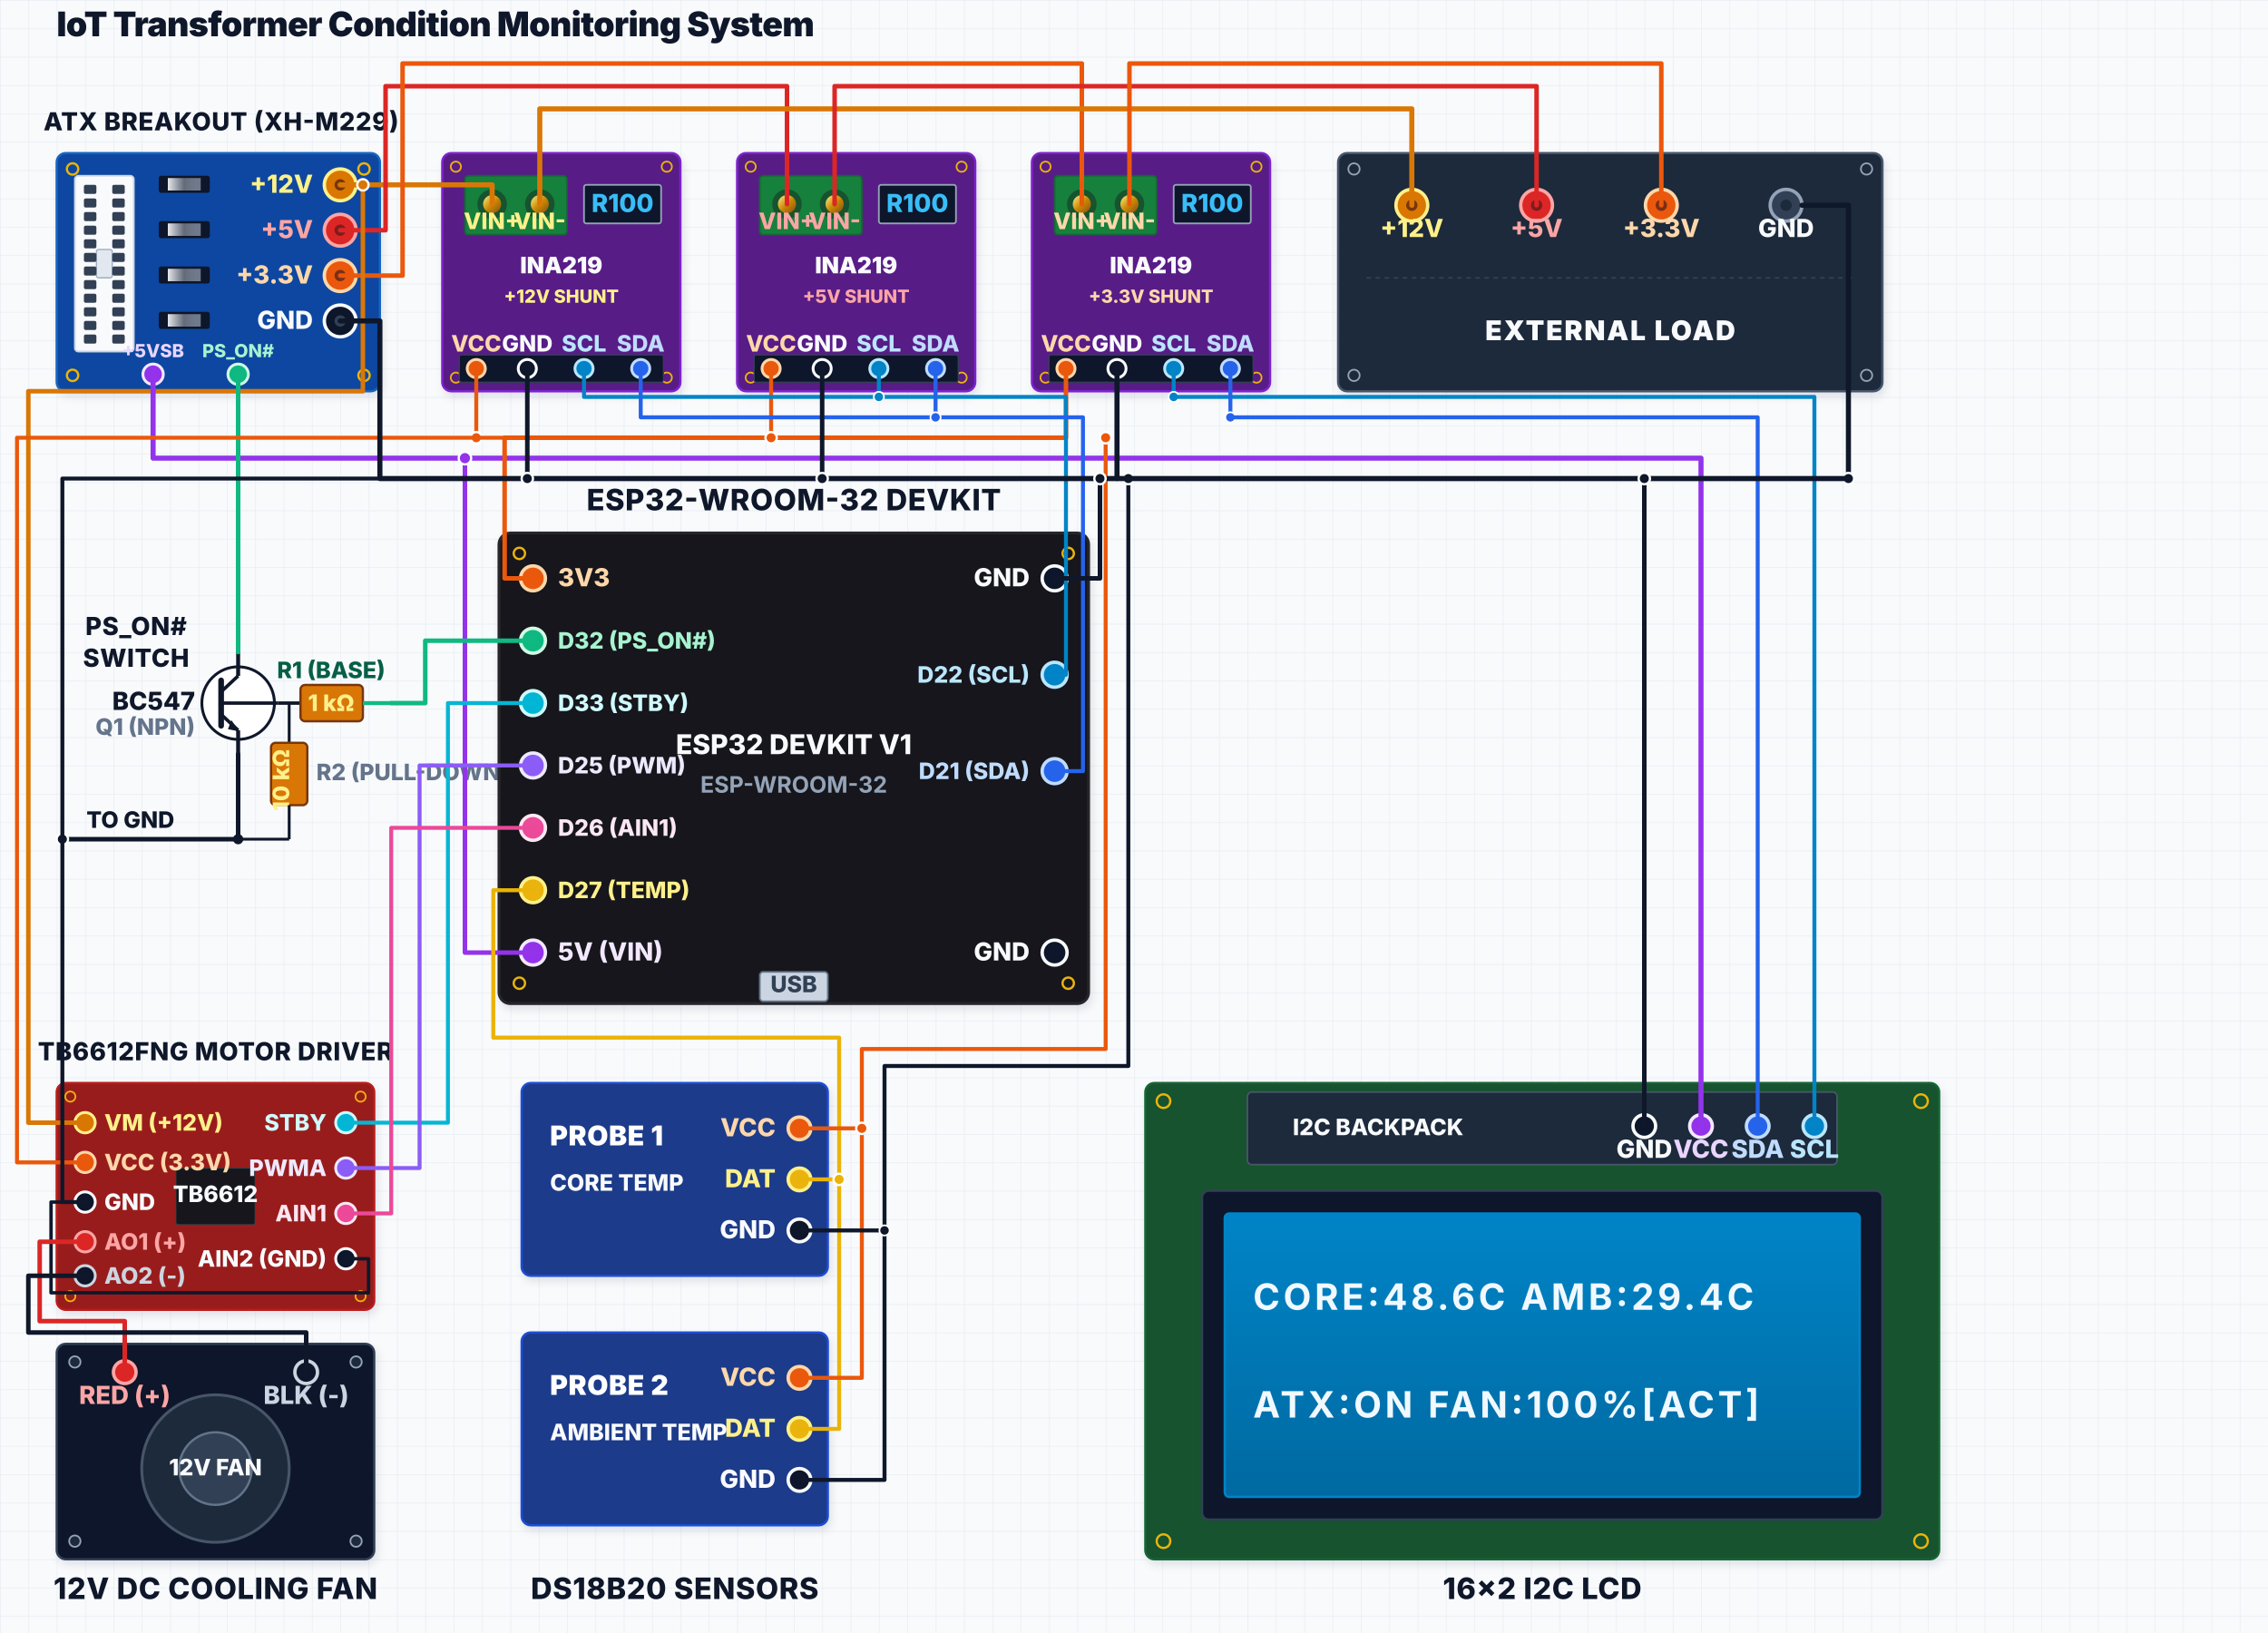
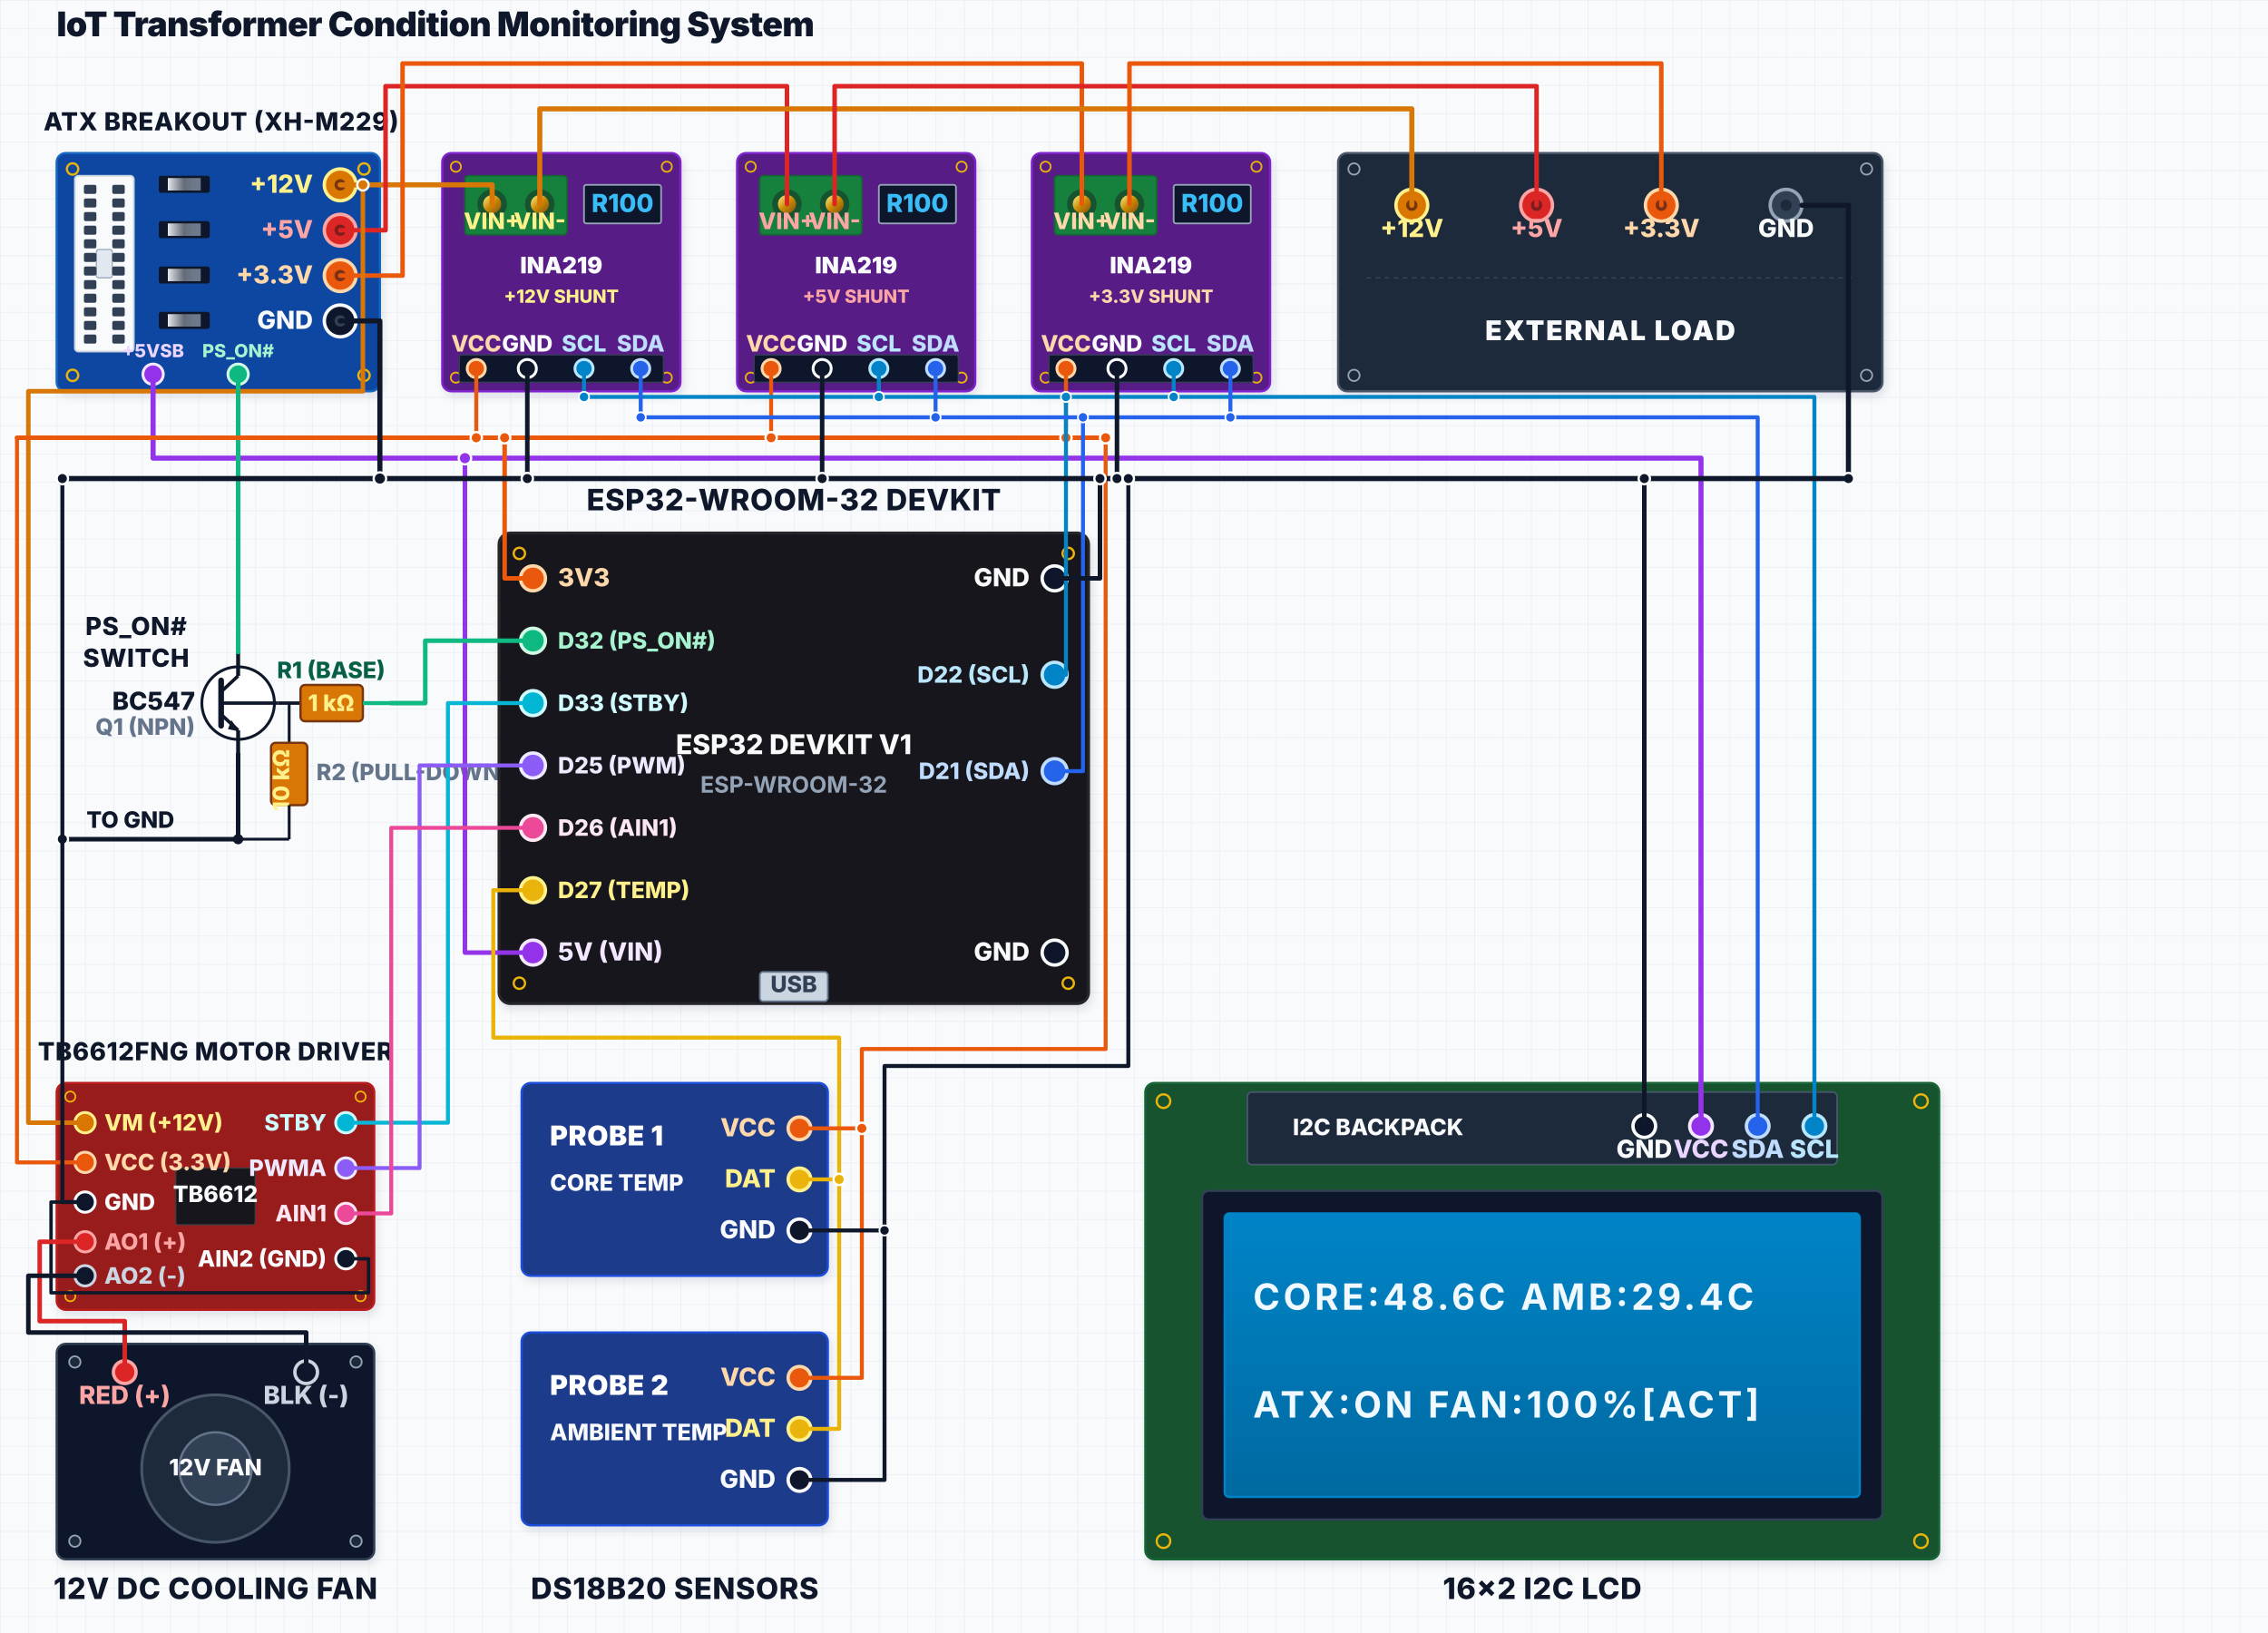
<svg xmlns="http://www.w3.org/2000/svg" viewBox="0 0 2000 1440" width="2000" height="1440">
  <defs>
    <pattern id="cirkit-grid" width="25" height="25" patternUnits="userSpaceOnUse">
      <path d="M 25 0 L 0 0 0 25" fill="none" stroke="#e2e8f0" stroke-width="0.75" />
    </pattern>
    <filter id="pcb-shadow" x="-3%" y="-3%" width="108%" height="110%" filterUnits="userSpaceOnUse">
      <feDropShadow dx="2" dy="4" stdDeviation="4" flood-color="#0f172a" flood-opacity="0.10" />
    </filter>
    <linearGradient id="lcd-blue-glass" x1="0%" y1="0%" x2="0%" y2="100%">
      <stop offset="0%" stop-color="#0284c7" />
      <stop offset="100%" stop-color="#0369a1" />
    </linearGradient>
    <linearGradient id="fuse-glass" x1="0%" y1="0%" x2="100%" y2="0%">
      <stop offset="0%" stop-color="#ffffff" stop-opacity="0.9" />
      <stop offset="50%" stop-color="#e2e8f0" stop-opacity="0.4" />
      <stop offset="100%" stop-color="#94a3b8" stop-opacity="0.7" />
    </linearGradient>
    <linearGradient id="screw-brass" x1="0%" y1="0%" x2="100%" y2="100%">
      <stop offset="0%" stop-color="#fef08a" />
      <stop offset="50%" stop-color="#ca8a04" />
      <stop offset="100%" stop-color="#854d0e" />
    </linearGradient>
  </defs>
  <style>
    text {
      font-family: 'Segoe UI', -apple-system, BlinkMacSystemFont, 'Inter', Roboto, Helvetica, Arial, sans-serif;
      user-select: none;
    }
    .sheet-title {
      font-size: 30px;
      font-weight: 900;
      fill: #0f172a;
      letter-spacing: -0.5px;
    }
    .comp-title {
      font-size: 22px;
      font-weight: 800;
      fill: #0f172a;
      letter-spacing: 0.5px;
    }
    .comp-title-lg {
      font-size: 26px;
      font-weight: 800;
      fill: #0f172a;
      letter-spacing: 0.5px;
    }
    .pin-label {
      font-size: 20px;
      font-weight: 800;
    }
    .pin-label-lg {
      font-size: 22px;
      font-weight: 800;
    }
    .wire-line {
      fill: none;
      stroke-linecap: round;
      stroke-linejoin: round;
    }
  </style>
  <rect width="2000" height="1440" fill="#f8fafc" />
  <rect width="2000" height="1440" fill="url(#cirkit-grid)" />
  <g transform="translate(50, 32)">
    <text class="sheet-title" x="0" y="0">IoT Transformer Condition Monitoring System</text>
  </g>
  <text class="comp-title" x="195" y="115" text-anchor="middle">ATX BREAKOUT (XH-M229)</text>
  <g id="atx-board" transform="translate(50, 135)" filter="url(#pcb-shadow)">
    <rect width="285" height="210" rx="8" fill="#0d47a1" stroke="#1565c0" stroke-width="2" />
    <circle cx="14" cy="14" r="5" fill="#0d47a1" stroke="#eab308" stroke-width="2" />
    <circle cx="271" cy="14" r="5" fill="#0d47a1" stroke="#eab308" stroke-width="2" />
    <circle cx="14" cy="196" r="5" fill="#0d47a1" stroke="#eab308" stroke-width="2" />
    <circle cx="271" cy="196" r="5" fill="#0d47a1" stroke="#eab308" stroke-width="2" />
    <g transform="translate(16, 20)">
      <rect width="52" height="155" rx="3" fill="#f8fafc" stroke="#cbd5e1" stroke-width="1.5" />
      <rect x="19" y="65" width="14" height="25" rx="2" fill="#e2e8f0" stroke="#94a3b8" />
      <g fill="#334155">
        <rect x="8" y="8" width="11" height="8" rx="1.5" />
        <rect x="8" y="20" width="11" height="8" rx="1.5" />
        <rect x="8" y="32" width="11" height="8" rx="1.5" />
        <rect x="8" y="44" width="11" height="8" rx="1.5" />
        <rect x="8" y="56" width="11" height="8" rx="1.5" />
        <rect x="8" y="68" width="11" height="8" rx="1.5" />
        <rect x="8" y="80" width="11" height="8" rx="1.5" />
        <rect x="8" y="92" width="11" height="8" rx="1.5" />
        <rect x="8" y="104" width="11" height="8" rx="1.5" />
        <rect x="8" y="116" width="11" height="8" rx="1.5" />
        <rect x="8" y="128" width="11" height="8" rx="1.5" />
        <rect x="8" y="140" width="11" height="8" rx="1.5" />
        <rect x="33" y="8" width="11" height="8" rx="1.5" />
        <rect x="33" y="20" width="11" height="8" rx="1.5" />
        <rect x="33" y="32" width="11" height="8" rx="1.5" />
        <rect x="33" y="44" width="11" height="8" rx="1.5" />
        <rect x="33" y="56" width="11" height="8" rx="1.5" />
        <rect x="33" y="68" width="11" height="8" rx="1.5" />
        <rect x="33" y="80" width="11" height="8" rx="1.5" />
        <rect x="33" y="92" width="11" height="8" rx="1.5" />
        <rect x="33" y="104" width="11" height="8" rx="1.5" />
        <rect x="33" y="116" width="11" height="8" rx="1.5" />
        <rect x="33" y="128" width="11" height="8" rx="1.5" />
        <rect x="33" y="140" width="11" height="8" rx="1.5" />
      </g>
    </g>
    <g transform="translate(90, 20)">
      <rect y="0" width="45" height="15" rx="2" fill="#0f172a" />
      <rect x="8" y="2" width="29" height="11" fill="url(#fuse-glass)" />
      <rect y="40" width="45" height="15" rx="2" fill="#0f172a" />
      <rect x="8" y="42" width="29" height="11" fill="url(#fuse-glass)" />
      <rect y="80" width="45" height="15" rx="2" fill="#0f172a" />
      <rect x="8" y="82" width="29" height="11" fill="url(#fuse-glass)" />
      <rect y="120" width="45" height="15" rx="2" fill="#0f172a" />
      <rect x="8" y="122" width="29" height="11" fill="url(#fuse-glass)" />
    </g>
    <circle cx="250" cy="28" r="14" fill="#d97706" stroke="#fef08a" stroke-width="3" />
    <circle cx="250" cy="28" r="5" fill="#78350f" />
    <text class="pin-label-lg" x="226" y="35" fill="#fef08a" text-anchor="end">+12V</text>
    <circle cx="250" cy="68" r="14" fill="#dc2626" stroke="#fca5a5" stroke-width="3" />
    <circle cx="250" cy="68" r="5" fill="#7f1d1d" />
    <text class="pin-label-lg" x="226" y="75" fill="#fca5a5" text-anchor="end">+5V</text>
    <circle cx="250" cy="108" r="14" fill="#ea580c" stroke="#fed7aa" stroke-width="3" />
    <circle cx="250" cy="108" r="5" fill="#7c2d12" />
    <text class="pin-label-lg" x="226" y="115" fill="#fed7aa" text-anchor="end">+3.3V</text>
    <circle cx="250" cy="148" r="14" fill="#0f172a" stroke="#f8fafc" stroke-width="3" />
    <circle cx="250" cy="148" r="5" fill="#334155" />
    <text class="pin-label-lg" x="226" y="155" fill="#f8fafc" text-anchor="end">GND</text>
    <text x="85" y="180" fill="#e9d5ff" font-size="16" font-weight="800" text-anchor="middle">+5VSB</text>
    <circle cx="85" cy="195" r="9" fill="#9333ea" stroke="#f3e8ff" stroke-width="2.5" />
    <text x="160" y="180" fill="#a7f3d0" font-size="16" font-weight="800" text-anchor="middle">PS_ON#</text>
    <circle cx="160" cy="195" r="9" fill="#10b981" stroke="#d1fae5" stroke-width="2.5" />
  </g>
  <g id="ina219-12v" transform="translate(390, 135)" filter="url(#pcb-shadow)">
    <rect width="210" height="210" rx="8" fill="#581c87" stroke="#7e22ce" stroke-width="2" />
    <circle cx="12" cy="12" r="4.5" fill="#581c87" stroke="#eab308" stroke-width="1.5" />
    <circle cx="198" cy="12" r="4.5" fill="#581c87" stroke="#eab308" stroke-width="1.5" />
    <circle cx="12" cy="198" r="4.5" fill="#581c87" stroke="#eab308" stroke-width="1.5" />
    <circle cx="198" cy="198" r="4.5" fill="#581c87" stroke="#eab308" stroke-width="1.5" />
    <g transform="translate(20, 20)">
      <rect width="90" height="52" rx="3" fill="#15803d" stroke="#166534" stroke-width="1.5" />
      <circle cx="24" cy="25" r="13" fill="#14532d" />
      <circle cx="24" cy="25" r="8" fill="url(#screw-brass)" />
      <text class="pin-label" x="24" y="47" fill="#fef08a" text-anchor="middle">VIN+</text>
      <circle cx="66" cy="25" r="13" fill="#14532d" />
      <circle cx="66" cy="25" r="8" fill="url(#screw-brass)" />
      <text class="pin-label" x="66" y="47" fill="#fef08a" text-anchor="middle">VIN-</text>
    </g>
    <g transform="translate(125, 28)">
      <rect width="68" height="34" rx="2" fill="#0f172a" stroke="#94a3b8" stroke-width="1.5" />
      <text class="pin-label-lg" x="34" y="24" fill="#38bdf8" text-anchor="middle">R100</text>
    </g>
    <text x="105" y="106" fill="#f8fafc" font-size="20" font-weight="900" text-anchor="middle">INA219</text>
    <text x="105" y="132" fill="#fef08a" font-size="16" font-weight="800" text-anchor="middle">+12V SHUNT</text>
    <g transform="translate(0, 190)">
      <rect x="15" y="-12" width="180" height="24" rx="2" fill="#0f172a" stroke="#334155" />
      <circle cx="30" cy="0" r="8" fill="#ea580c" stroke="#fed7aa" stroke-width="2.5" />
      <text class="pin-label" x="30" y="-15" fill="#fed7aa" text-anchor="middle">VCC</text>
      <circle cx="75" cy="0" r="8" fill="#0f172a" stroke="#f8fafc" stroke-width="2.5" />
      <text class="pin-label" x="75" y="-15" fill="#f8fafc" text-anchor="middle">GND</text>
      <circle cx="125" cy="0" r="8" fill="#0284c7" stroke="#bae6fd" stroke-width="2.5" />
      <text class="pin-label" x="125" y="-15" fill="#bae6fd" text-anchor="middle">SCL</text>
      <circle cx="175" cy="0" r="8" fill="#2563eb" stroke="#bfdbfe" stroke-width="2.5" />
      <text class="pin-label" x="175" y="-15" fill="#bfdbfe" text-anchor="middle">SDA</text>
    </g>
  </g>
  <g id="ina219-5v" transform="translate(650, 135)" filter="url(#pcb-shadow)">
    <rect width="210" height="210" rx="8" fill="#581c87" stroke="#7e22ce" stroke-width="2" />
    <circle cx="12" cy="12" r="4.5" fill="#581c87" stroke="#eab308" stroke-width="1.5" />
    <circle cx="198" cy="12" r="4.5" fill="#581c87" stroke="#eab308" stroke-width="1.5" />
    <circle cx="12" cy="198" r="4.5" fill="#581c87" stroke="#eab308" stroke-width="1.5" />
    <circle cx="198" cy="198" r="4.5" fill="#581c87" stroke="#eab308" stroke-width="1.5" />
    <g transform="translate(20, 20)">
      <rect width="90" height="52" rx="3" fill="#15803d" stroke="#166534" stroke-width="1.5" />
      <circle cx="24" cy="25" r="13" fill="#14532d" />
      <circle cx="24" cy="25" r="8" fill="url(#screw-brass)" />
      <text class="pin-label" x="24" y="47" fill="#fca5a5" text-anchor="middle">VIN+</text>
      <circle cx="66" cy="25" r="13" fill="#14532d" />
      <circle cx="66" cy="25" r="8" fill="url(#screw-brass)" />
      <text class="pin-label" x="66" y="47" fill="#fca5a5" text-anchor="middle">VIN-</text>
    </g>
    <g transform="translate(125, 28)">
      <rect width="68" height="34" rx="2" fill="#0f172a" stroke="#94a3b8" stroke-width="1.5" />
      <text class="pin-label-lg" x="34" y="24" fill="#38bdf8" text-anchor="middle">R100</text>
    </g>
    <text x="105" y="106" fill="#f8fafc" font-size="20" font-weight="900" text-anchor="middle">INA219</text>
    <text x="105" y="132" fill="#fca5a5" font-size="16" font-weight="800" text-anchor="middle">+5V SHUNT</text>
    <g transform="translate(0, 190)">
      <rect x="15" y="-12" width="180" height="24" rx="2" fill="#0f172a" stroke="#334155" />
      <circle cx="30" cy="0" r="8" fill="#ea580c" stroke="#fed7aa" stroke-width="2.5" />
      <text class="pin-label" x="30" y="-15" fill="#fed7aa" text-anchor="middle">VCC</text>
      <circle cx="75" cy="0" r="8" fill="#0f172a" stroke="#f8fafc" stroke-width="2.5" />
      <text class="pin-label" x="75" y="-15" fill="#f8fafc" text-anchor="middle">GND</text>
      <circle cx="125" cy="0" r="8" fill="#0284c7" stroke="#bae6fd" stroke-width="2.5" />
      <text class="pin-label" x="125" y="-15" fill="#bae6fd" text-anchor="middle">SCL</text>
      <circle cx="175" cy="0" r="8" fill="#2563eb" stroke="#bfdbfe" stroke-width="2.5" />
      <text class="pin-label" x="175" y="-15" fill="#bfdbfe" text-anchor="middle">SDA</text>
    </g>
  </g>
  <g id="ina219-3v3" transform="translate(910, 135)" filter="url(#pcb-shadow)">
    <rect width="210" height="210" rx="8" fill="#581c87" stroke="#7e22ce" stroke-width="2" />
    <circle cx="12" cy="12" r="4.5" fill="#581c87" stroke="#eab308" stroke-width="1.5" />
    <circle cx="198" cy="12" r="4.5" fill="#581c87" stroke="#eab308" stroke-width="1.5" />
    <circle cx="12" cy="198" r="4.5" fill="#581c87" stroke="#eab308" stroke-width="1.5" />
    <circle cx="198" cy="198" r="4.5" fill="#581c87" stroke="#eab308" stroke-width="1.5" />
    <g transform="translate(20, 20)">
      <rect width="90" height="52" rx="3" fill="#15803d" stroke="#166534" stroke-width="1.5" />
      <circle cx="24" cy="25" r="13" fill="#14532d" />
      <circle cx="24" cy="25" r="8" fill="url(#screw-brass)" />
      <text class="pin-label" x="24" y="47" fill="#fed7aa" text-anchor="middle">VIN+</text>
      <circle cx="66" cy="25" r="13" fill="#14532d" />
      <circle cx="66" cy="25" r="8" fill="url(#screw-brass)" />
      <text class="pin-label" x="66" y="47" fill="#fed7aa" text-anchor="middle">VIN-</text>
    </g>
    <g transform="translate(125, 28)">
      <rect width="68" height="34" rx="2" fill="#0f172a" stroke="#94a3b8" stroke-width="1.5" />
      <text class="pin-label-lg" x="34" y="24" fill="#38bdf8" text-anchor="middle">R100</text>
    </g>
    <text x="105" y="106" fill="#f8fafc" font-size="20" font-weight="900" text-anchor="middle">INA219</text>
    <text x="105" y="132" fill="#fed7aa" font-size="16" font-weight="800" text-anchor="middle">+3.3V SHUNT</text>
    <g transform="translate(0, 190)">
      <rect x="15" y="-12" width="180" height="24" rx="2" fill="#0f172a" stroke="#334155" />
      <circle cx="30" cy="0" r="8" fill="#ea580c" stroke="#fed7aa" stroke-width="2.5" />
      <text class="pin-label" x="30" y="-15" fill="#fed7aa" text-anchor="middle">VCC</text>
      <circle cx="75" cy="0" r="8" fill="#0f172a" stroke="#f8fafc" stroke-width="2.5" />
      <text class="pin-label" x="75" y="-15" fill="#f8fafc" text-anchor="middle">GND</text>
      <circle cx="125" cy="0" r="8" fill="#0284c7" stroke="#bae6fd" stroke-width="2.5" />
      <text class="pin-label" x="125" y="-15" fill="#bae6fd" text-anchor="middle">SCL</text>
      <circle cx="175" cy="0" r="8" fill="#2563eb" stroke="#bfdbfe" stroke-width="2.5" />
      <text class="pin-label" x="175" y="-15" fill="#bfdbfe" text-anchor="middle">SDA</text>
    </g>
  </g>
  <g id="external-loads" transform="translate(1180, 135)" filter="url(#pcb-shadow)">
    <rect width="480" height="210" rx="8" fill="#1e293b" stroke="#475569" stroke-width="2" />
    <circle cx="14" cy="14" r="5" fill="#1e293b" stroke="#94a3b8" stroke-width="1.5" />
    <circle cx="466" cy="14" r="5" fill="#1e293b" stroke="#94a3b8" stroke-width="1.5" />
    <circle cx="14" cy="196" r="5" fill="#1e293b" stroke="#94a3b8" stroke-width="1.5" />
    <circle cx="466" cy="196" r="5" fill="#1e293b" stroke="#94a3b8" stroke-width="1.5" />
    <g transform="translate(65, 46)">
      <circle cx="0" cy="0" r="14" fill="#d97706" stroke="#fef08a" stroke-width="3" />
      <circle cx="0" cy="0" r="5" fill="#78350f" />
      <text class="pin-label-lg" x="0" y="28" fill="#fef08a" text-anchor="middle">+12V</text>
    </g>
    <g transform="translate(175, 46)">
      <circle cx="0" cy="0" r="14" fill="#dc2626" stroke="#fca5a5" stroke-width="3" />
      <circle cx="0" cy="0" r="5" fill="#7f1d1d" />
      <text class="pin-label-lg" x="0" y="28" fill="#fca5a5" text-anchor="middle">+5V</text>
    </g>
    <g transform="translate(285, 46)">
      <circle cx="0" cy="0" r="14" fill="#ea580c" stroke="#fed7aa" stroke-width="3" />
      <circle cx="0" cy="0" r="5" fill="#7c2d12" />
      <text class="pin-label-lg" x="0" y="28" fill="#fed7aa" text-anchor="middle">+3.3V</text>
    </g>
    <g transform="translate(395, 46)">
      <circle cx="0" cy="0" r="14" fill="#334155" stroke="#94a3b8" stroke-width="3" />
      <circle cx="0" cy="0" r="5" fill="#1e293b" />
      <text class="pin-label-lg" x="0" y="28" fill="#f8fafc" text-anchor="middle">GND</text>
    </g>
    <line x1="25" y1="110" x2="455" y2="110" stroke="#334155" stroke-width="1.5" stroke-dasharray="4,4" />
    <text x="240" y="165" fill="#f8fafc" font-size="24" font-weight="900" letter-spacing="1.5" text-anchor="middle">EXTERNAL LOAD</text>
  </g>
  <g transform="translate(120, 560)">
    <text class="comp-title" x="0" y="0" text-anchor="middle">PS_ON#</text>
    <text class="comp-title" x="0" y="28" text-anchor="middle">SWITCH</text>
  </g>
  <g id="bc547-schematic" transform="translate(50, 470)">
    <g transform="translate(160, 150)">
      <circle cx="0" cy="0" r="32" fill="#ffffff" stroke="#0f172a" stroke-width="2.5" />
      <line x1="-15" y1="-20" x2="-15" y2="20" stroke="#0f172a" stroke-width="5" stroke-linecap="round" />
      <line x1="-15" y1="0" x2="35" y2="0" stroke="#0f172a" stroke-width="3" />
      <line x1="-15" y1="-10" x2="0" y2="-24" stroke="#0f172a" stroke-width="3" />
      <line x1="0" y1="-24" x2="0" y2="-45" stroke="#0f172a" stroke-width="3.5" />
      <line x1="-15" y1="10" x2="0" y2="24" stroke="#0f172a" stroke-width="3" />
      <line x1="0" y1="24" x2="0" y2="45" stroke="#0f172a" stroke-width="3.5" />
      <polygon points="-6,15 1,25 -9,23" fill="#0f172a" />
      <text class="pin-label-lg" x="-38" y="6" fill="#0f172a" text-anchor="end">BC547</text>
      <text class="pin-label" x="-38" y="28" fill="#64748b" font-size="16" text-anchor="end">Q1 (NPN)</text>
    </g>
    <g transform="translate(195, 150)">
      <line x1="0" y1="0" x2="20" y2="0" stroke="#0f172a" stroke-width="3" />
      <rect x="20" y="-16" width="55" height="32" rx="4" fill="#d97706" stroke="#78350f" stroke-width="2" />
      <text class="pin-label" x="47" y="7" fill="#fef08a" text-anchor="middle">1 kΩ</text>
      <text class="pin-label" x="47" y="-22" fill="#065f46" font-size="16" text-anchor="middle">R1 (BASE)</text>
      <line x1="75" y1="0" x2="100" y2="0" stroke="#10b981" stroke-width="3.5" />
    </g>
    <g transform="translate(205, 150)">
      <line x1="0" y1="0" x2="0" y2="35" stroke="#0f172a" stroke-width="2.5" />
      <rect x="-16" y="35" width="32" height="55" rx="4" fill="#d97706" stroke="#78350f" stroke-width="2" />
      <text class="pin-label" x="0" y="68" fill="#fef08a" text-anchor="middle" transform="rotate(-90 0 68)">10 kΩ</text>
      <text class="pin-label" x="24" y="68" fill="#64748b" font-size="15">R2 (PULL-DOWN)</text>
      <line x1="0" y1="90" x2="0" y2="120" stroke="#0f172a" stroke-width="2.5" />
      <line x1="0" y1="120" x2="-45" y2="120" stroke="#0f172a" stroke-width="2.5" />
      <circle cx="-45" cy="120" r="4.5" fill="#0f172a" />
    </g>
    <line x1="160" y1="195" x2="160" y2="270" stroke="#0f172a" stroke-width="4" />
    <text class="pin-label" x="65" y="260" fill="#0f172a" text-anchor="middle">TO GND</text>
  </g>
  <text class="comp-title-lg" x="700" y="450" text-anchor="middle">ESP32-WROOM-32 DEVKIT</text>
  <g id="esp32-devkit" transform="translate(440, 470)" filter="url(#pcb-shadow)">
    <rect width="520" height="415" rx="10" fill="#18181b" stroke="#27272a" stroke-width="2.5" />
    <circle cx="18" cy="18" r="5" fill="#18181b" stroke="#eab308" stroke-width="2" />
    <circle cx="502" cy="18" r="5" fill="#18181b" stroke="#eab308" stroke-width="2" />
    <circle cx="18" cy="397" r="5" fill="#18181b" stroke="#eab308" stroke-width="2" />
    <circle cx="502" cy="397" r="5" fill="#18181b" stroke="#eab308" stroke-width="2" />
    <g transform="translate(260, 205)">
      <text x="0" y="-10" fill="#f8fafc" font-size="24" font-weight="800" text-anchor="middle">ESP32 DEVKIT V1</text>
      <text x="0" y="24" fill="#94a3b8" font-size="20" font-weight="700" text-anchor="middle">ESP-WROOM-32</text>
    </g>
    <g transform="translate(230, 387)">
      <rect width="60" height="26" rx="3" fill="#cbd5e1" stroke="#64748b" stroke-width="1.5" />
      <text class="pin-label" x="30" y="18" fill="#334155" text-anchor="middle">USB</text>
    </g>
    <g id="esp32-left-pins">
      <circle cx="30" cy="40" r="11" fill="#ea580c" stroke="#fed7aa" stroke-width="3" />
      <text class="pin-label-lg" x="52" y="47" fill="#fed7aa">3V3</text>
      <circle cx="30" cy="95" r="11" fill="#10b981" stroke="#d1fae5" stroke-width="3" />
      <text class="pin-label" x="52" y="102" fill="#a7f3d0">D32 (PS_ON#)</text>
      <circle cx="30" cy="150" r="11" fill="#06b6d4" stroke="#cffafe" stroke-width="3" />
      <text class="pin-label" x="52" y="157" fill="#cffafe">D33 (STBY)</text>
      <circle cx="30" cy="205" r="11" fill="#8b5cf6" stroke="#ede9fe" stroke-width="3" />
      <text class="pin-label" x="52" y="212" fill="#ede9fe">D25 (PWM)</text>
      <circle cx="30" cy="260" r="11" fill="#ec4899" stroke="#fce7f3" stroke-width="3" />
      <text class="pin-label" x="52" y="267" fill="#fce7f3">D26 (AIN1)</text>
      <circle cx="30" cy="315" r="11" fill="#eab308" stroke="#fef08a" stroke-width="3" />
      <text class="pin-label" x="52" y="322" fill="#fef08a">D27 (TEMP)</text>
      <circle cx="30" cy="370" r="11" fill="#9333ea" stroke="#f3e8ff" stroke-width="3" />
      <text class="pin-label-lg" x="52" y="377" fill="#f3e8ff">5V (VIN)</text>
    </g>
    <g id="esp32-right-pins">
      <circle cx="490" cy="40" r="11" fill="#0f172a" stroke="#f8fafc" stroke-width="3" />
      <text class="pin-label-lg" x="468" y="47" fill="#f8fafc" text-anchor="end">GND</text>
      <circle cx="490" cy="125" r="11" fill="#0284c7" stroke="#bae6fd" stroke-width="3" />
      <text class="pin-label" x="468" y="132" fill="#bae6fd" text-anchor="end">D22 (SCL)</text>
      <circle cx="490" cy="210" r="11" fill="#2563eb" stroke="#bfdbfe" stroke-width="3" />
      <text class="pin-label" x="468" y="217" fill="#bfdbfe" text-anchor="end">D21 (SDA)</text>
      <circle cx="490" cy="370" r="11" fill="#0f172a" stroke="#f8fafc" stroke-width="3" />
      <text class="pin-label-lg" x="468" y="377" fill="#f8fafc" text-anchor="end">GND</text>
    </g>
  </g>
  <text class="comp-title" x="190" y="935" text-anchor="middle">TB6612FNG MOTOR DRIVER</text>
  <g id="tb6612-module" transform="translate(50, 955)" filter="url(#pcb-shadow)">
    <rect width="280" height="200" rx="8" fill="#991b1b" stroke="#b91c1c" stroke-width="2" />
    <circle cx="12" cy="12" r="4.5" fill="#991b1b" stroke="#eab308" stroke-width="1.5" />
    <circle cx="268" cy="12" r="4.5" fill="#991b1b" stroke="#eab308" stroke-width="1.5" />
    <circle cx="12" cy="188" r="4.5" fill="#991b1b" stroke="#eab308" stroke-width="1.5" />
    <circle cx="268" cy="188" r="4.5" fill="#991b1b" stroke="#eab308" stroke-width="1.5" />
    <rect x="105" y="75" width="70" height="50" rx="2" fill="#18181b" stroke="#3f3f46" />
    <text class="pin-label" x="140" y="105" fill="#f8fafc" text-anchor="middle">TB6612</text>
    <circle cx="25" cy="35" r="9" fill="#d97706" stroke="#fef08a" stroke-width="2.5" />
    <text class="pin-label" x="42" y="42" fill="#fef08a">VM (+12V)</text>
    <circle cx="25" cy="70" r="9" fill="#ea580c" stroke="#fed7aa" stroke-width="2.5" />
    <text class="pin-label" x="42" y="77" fill="#fed7aa">VCC (3.3V)</text>
    <circle cx="25" cy="105" r="9" fill="#0f172a" stroke="#f8fafc" stroke-width="2.5" />
    <text class="pin-label" x="42" y="112" fill="#f8fafc">GND</text>
    <circle cx="25" cy="140" r="9" fill="#dc2626" stroke="#fca5a5" stroke-width="2.5" />
    <text class="pin-label" x="42" y="147" fill="#fca5a5">AO1 (+)</text>
    <circle cx="25" cy="170" r="9" fill="#0f172a" stroke="#cbd5e1" stroke-width="2.5" />
    <text class="pin-label" x="42" y="177" fill="#cbd5e1">AO2 (-)</text>
    <circle cx="255" cy="35" r="9" fill="#06b6d4" stroke="#cffafe" stroke-width="2.5" />
    <text class="pin-label" x="238" y="42" fill="#cffafe" text-anchor="end">STBY</text>
    <circle cx="255" cy="75" r="9" fill="#8b5cf6" stroke="#ede9fe" stroke-width="2.5" />
    <text class="pin-label" x="238" y="82" fill="#ede9fe" text-anchor="end">PWMA</text>
    <circle cx="255" cy="115" r="9" fill="#ec4899" stroke="#fce7f3" stroke-width="2.5" />
    <text class="pin-label" x="238" y="122" fill="#fce7f3" text-anchor="end">AIN1</text>
    <circle cx="255" cy="155" r="9" fill="#0f172a" stroke="#f8fafc" stroke-width="2.5" />
    <text class="pin-label" x="238" y="162" fill="#f8fafc" text-anchor="end">AIN2 (GND)</text>
  </g>
  <g id="cooling-fan" transform="translate(50, 1185)" filter="url(#pcb-shadow)">
    <rect width="280" height="190" rx="8" fill="#0f172a" stroke="#334155" stroke-width="2" />
    <circle cx="16" cy="16" r="5" fill="#1e293b" stroke="#94a3b8" stroke-width="1.5" />
    <circle cx="264" cy="16" r="5" fill="#1e293b" stroke="#94a3b8" stroke-width="1.5" />
    <circle cx="16" cy="174" r="5" fill="#1e293b" stroke="#94a3b8" stroke-width="1.5" />
    <circle cx="264" cy="174" r="5" fill="#1e293b" stroke="#94a3b8" stroke-width="1.5" />
    <circle cx="140" cy="110" r="65" fill="#1e293b" stroke="#475569" stroke-width="2.5" />
    <circle cx="140" cy="110" r="32" fill="#334155" stroke="#64748b" stroke-width="2" />
    <text class="pin-label" x="140" y="116" fill="#f8fafc" text-anchor="middle">12V FAN</text>
    <g transform="translate(60, 25)">
      <circle cx="0" cy="0" r="10" fill="#dc2626" stroke="#fca5a5" stroke-width="3" />
      <text class="pin-label-lg" x="0" y="28" fill="#fca5a5" text-anchor="middle">RED (+)</text>
    </g>
    <g transform="translate(220, 25)">
      <circle cx="0" cy="0" r="10" fill="#0f172a" stroke="#cbd5e1" stroke-width="3" />
      <text class="pin-label-lg" x="0" y="28" fill="#cbd5e1" text-anchor="middle">BLK (-)</text>
    </g>
  </g>
  <text class="comp-title-lg" x="190" y="1410" text-anchor="middle">12V DC COOLING FAN</text>
  <g id="temp-core-mod" transform="translate(460, 955)" filter="url(#pcb-shadow)">
    <rect width="270" height="170" rx="8" fill="#1e3a8a" stroke="#1d4ed8" stroke-width="2" />
    <text x="25" y="55" fill="#ffffff" font-size="24" font-weight="900" letter-spacing="0.5px">PROBE 1</text>
    <text x="25" y="95" fill="#f8fafc" font-size="20" font-weight="800">CORE TEMP</text>
    <circle cx="245" cy="40" r="10" fill="#ea580c" stroke="#fed7aa" stroke-width="3" />
    <text x="224" y="47" fill="#fed7aa" font-size="22" font-weight="800" text-anchor="end">VCC</text>
    <circle cx="245" cy="85" r="10" fill="#eab308" stroke="#fef08a" stroke-width="3" />
    <text x="224" y="92" fill="#fef08a" font-size="22" font-weight="800" text-anchor="end">DAT</text>
    <circle cx="245" cy="130" r="10" fill="#0f172a" stroke="#f8fafc" stroke-width="3" />
    <text x="224" y="137" fill="#f8fafc" font-size="22" font-weight="800" text-anchor="end">GND</text>
  </g>
  <g id="temp-amb-mod" transform="translate(460, 1175)" filter="url(#pcb-shadow)">
    <rect width="270" height="170" rx="8" fill="#1e3a8a" stroke="#1d4ed8" stroke-width="2" />
    <text x="25" y="55" fill="#ffffff" font-size="24" font-weight="900" letter-spacing="0.5px">PROBE 2</text>
    <text x="25" y="95" fill="#f8fafc" font-size="20" font-weight="800">AMBIENT TEMP</text>
    <circle cx="245" cy="40" r="10" fill="#ea580c" stroke="#fed7aa" stroke-width="3" />
    <text x="224" y="47" fill="#fed7aa" font-size="22" font-weight="800" text-anchor="end">VCC</text>
    <circle cx="245" cy="85" r="10" fill="#eab308" stroke="#fef08a" stroke-width="3" />
    <text x="224" y="92" fill="#fef08a" font-size="22" font-weight="800" text-anchor="end">DAT</text>
    <circle cx="245" cy="130" r="10" fill="#0f172a" stroke="#f8fafc" stroke-width="3" />
    <text x="224" y="137" fill="#f8fafc" font-size="22" font-weight="800" text-anchor="end">GND</text>
  </g>
  <text class="comp-title-lg" x="595" y="1410" text-anchor="middle">DS18B20 SENSORS</text>
  <g id="lcd-display" transform="translate(1010, 955)" filter="url(#pcb-shadow)">
    <rect width="700" height="420" rx="8" fill="#14532d" stroke="#166534" stroke-width="2" />
    <circle cx="16" cy="16" r="6" fill="#14532d" stroke="#eab308" stroke-width="2" />
    <circle cx="684" cy="16" r="6" fill="#14532d" stroke="#eab308" stroke-width="2" />
    <circle cx="16" cy="404" r="6" fill="#14532d" stroke="#eab308" stroke-width="2" />
    <circle cx="684" cy="404" r="6" fill="#14532d" stroke="#eab308" stroke-width="2" />
    <g transform="translate(90, 8)">
      <rect width="520" height="64" rx="4" fill="#1e293b" stroke="#475569" stroke-width="1.5" />
      <text class="pin-label" x="40" y="38" fill="#f8fafc">I2C BACKPACK</text>
      <circle cx="350" cy="30" r="10" fill="#0f172a" stroke="#f8fafc" stroke-width="3" />
      <text class="pin-label-lg" x="350" y="58" fill="#f8fafc" text-anchor="middle">GND</text>
      <circle cx="400" cy="30" r="10" fill="#9333ea" stroke="#f3e8ff" stroke-width="3" />
      <text class="pin-label-lg" x="400" y="58" fill="#e9d5ff" text-anchor="middle">VCC</text>
      <circle cx="450" cy="30" r="10" fill="#2563eb" stroke="#bfdbfe" stroke-width="3" />
      <text class="pin-label-lg" x="450" y="58" fill="#bfdbfe" text-anchor="middle">SDA</text>
      <circle cx="500" cy="30" r="10" fill="#0284c7" stroke="#bae6fd" stroke-width="3" />
      <text class="pin-label-lg" x="500" y="58" fill="#bae6fd" text-anchor="middle">SCL</text>
    </g>
    <rect x="50" y="95" width="600" height="290" rx="6" fill="#0f172a" stroke="#334155" stroke-width="2" />
    <rect x="70" y="115" width="560" height="250" rx="4" fill="url(#lcd-blue-glass)" stroke="#0284c7" stroke-width="2" />
    <text x="95" y="200" fill="#f0f9ff" font-family="'JetBrains Mono', Consolas, monospace" font-size="32" font-weight="bold" letter-spacing="3">
      CORE:48.6C AMB:29.4C
    </text>
    <text x="95" y="295" fill="#f0f9ff" font-family="'JetBrains Mono', Consolas, monospace" font-size="32" font-weight="bold" letter-spacing="3">
      ATX:ON  FAN:100%[ACT]
    </text>
  </g>
  <text class="comp-title-lg" x="1360" y="1410" text-anchor="middle">16×2 I2C LCD</text>
  <g id="wires-power">
    <path class="wire-line" stroke="#d97706" stroke-width="4.5" d="M 300 163 L 434 163 L 434 180" />
    <path class="wire-line" stroke="#dc2626" stroke-width="4" d="M 300 203 L 340 203 L 340 76 L 694 76 L 694 180" />
    <path class="wire-line" stroke="#ea580c" stroke-width="4" d="M 300 243 L 355 243 L 355 56 L 954 56 L 954 180" />
    <path class="wire-line" stroke="#d97706" stroke-width="4" d="M 300 163 L 320 163 L 320 345 L 25 345 L 25 990 L 75 990" />
    <circle cx="320" cy="163" r="5" fill="#d97706" stroke="#ffffff" stroke-width="2" />
    <path class="wire-line" stroke="#d97706" stroke-width="4.5" d="M 476 180 L 476 96 L 1245 96 L 1245 181" />
    <path class="wire-line" stroke="#dc2626" stroke-width="4" d="M 736 180 L 736 76 L 1355 76 L 1355 181" />
    <path class="wire-line" stroke="#ea580c" stroke-width="4" d="M 996 180 L 996 56 L 1465 56 L 1465 181" />
    <path class="wire-line" stroke="#0f172a" stroke-width="4.5" d="M 1589 181 L 1630 181 L 1630 422" />
    <circle cx="1630" cy="422" r="5" fill="#0f172a" stroke="#ffffff" stroke-width="2" />
    <path class="wire-line" stroke="#9333ea" stroke-width="4.5" d="M 135 330 L 135 404 L 1500 404 L 1500 993" />
    <path class="wire-line" stroke="#9333ea" stroke-width="4" d="M 410 404 L 410 840 L 470 840" />
    <circle cx="410" cy="404" r="5.5" fill="#9333ea" stroke="#ffffff" stroke-width="2" />
  </g>
  <g id="wires-control">
    <path class="wire-line" stroke="#10b981" stroke-width="4" d="M 210 330 L 210 575" />
    <path class="wire-line" stroke="#10b981" stroke-width="4" d="M 470 565 L 375 565 L 375 620 L 345 620" />
    <path class="wire-line" stroke="#0f172a" stroke-width="4" d="M 210 665 L 210 740 L 55 740" />
    <circle cx="55" cy="740" r="5" fill="#0f172a" stroke="#ffffff" stroke-width="2" />
  </g>
  <g id="wires-driver">
    <path class="wire-line" stroke="#06b6d4" stroke-width="3.5" d="M 470 620 L 395 620 L 395 990 L 305 990" />
    <path class="wire-line" stroke="#8b5cf6" stroke-width="3.5" d="M 470 675 L 370 675 L 370 1030 L 305 1030" />
    <path class="wire-line" stroke="#ec4899" stroke-width="3.5" d="M 470 730 L 345 730 L 345 1070 L 305 1070" />
    <path class="wire-line" stroke="#0f172a" stroke-width="3" d="M 305 1110 L 325 1110 L 325 1140 L 45 1140 L 45 1060 L 75 1060" />
    <path class="wire-line" stroke="#dc2626" stroke-width="4" d="M 75 1095 L 35 1095 L 35 1165 L 110 1165 L 110 1210" />
    <path class="wire-line" stroke="#0f172a" stroke-width="4" d="M 75 1125 L 25 1125 L 25 1175 L 270 1175 L 270 1210" />
  </g>
  <g id="wires-temperature">
    <path class="wire-line" stroke="#eab308" stroke-width="3.5" d="M 470 785 L 435 785 L 435 915 L 740 915 L 740 1040 L 705 1040" />
    <path class="wire-line" stroke="#eab308" stroke-width="3.5" d="M 740 1040 L 740 1260 L 705 1260" />
    <circle cx="740" cy="1040" r="5" fill="#eab308" stroke="#ffffff" stroke-width="2" />
  </g>
  <g id="wires-3v3-logic">
-     <path class="wire-line" stroke="#ea580c" stroke-width="4" d="M 470 510 L 445 510 L 445 386 L 940 386 L 940 325" />
+     <path class="wire-line" stroke="#ea580c" stroke-width="4" d="M 15 386 L 975 386" />
+     <path class="wire-line" stroke="#ea580c" stroke-width="4" d="M 470 510 L 445 510 L 445 386" />
+     <circle cx="445" cy="386" r="5" fill="#ea580c" stroke="#ffffff" stroke-width="2" />
+     <path class="wire-line" stroke="#ea580c" stroke-width="3.5" d="M 15 386 L 15 1025 L 75 1025" />
    <path class="wire-line" stroke="#ea580c" stroke-width="3.5" d="M 420 386 L 420 325" />
    <circle cx="420" cy="386" r="5" fill="#ea580c" stroke="#ffffff" stroke-width="2" />
    <path class="wire-line" stroke="#ea580c" stroke-width="3.5" d="M 680 386 L 680 325" />
    <circle cx="680" cy="386" r="5" fill="#ea580c" stroke="#ffffff" stroke-width="2" />
-     <path class="wire-line" stroke="#ea580c" stroke-width="3.5" d="M 445 386 L 15 386 L 15 1025 L 75 1025" />
+     <path class="wire-line" stroke="#ea580c" stroke-width="3.5" d="M 940 386 L 940 325" />
+     <circle cx="940" cy="386" r="5" fill="#ea580c" stroke="#ffffff" stroke-width="2" />
    <path class="wire-line" stroke="#ea580c" stroke-width="3.5" d="M 975 386 L 975 925 L 760 925 L 760 995 L 705 995" />
    <circle cx="975" cy="386" r="5" fill="#ea580c" stroke="#ffffff" stroke-width="2" />
    <path class="wire-line" stroke="#ea580c" stroke-width="3.5" d="M 760 995 L 760 1215 L 705 1215" />
    <circle cx="760" cy="995" r="5" fill="#ea580c" stroke="#ffffff" stroke-width="2" />
  </g>
  <g id="wires-i2c">
-     <path class="wire-line" stroke="#0284c7" stroke-width="3.5" d="M 930 595 L 940 595 L 940 350 L 515 350 L 515 325" />
+     <path class="wire-line" stroke="#0284c7" stroke-width="3.5" d="M 515 350 L 1600 350 L 1600 993" />
+     <path class="wire-line" stroke="#0284c7" stroke-width="3.5" d="M 930 595 L 940 595 L 940 350" />
+     <circle cx="940" cy="350" r="4.5" fill="#0284c7" stroke="#ffffff" stroke-width="1.5" />
+     <path class="wire-line" stroke="#0284c7" stroke-width="3.5" d="M 515 350 L 515 325" />
+     <circle cx="515" cy="350" r="4.5" fill="#0284c7" stroke="#ffffff" stroke-width="1.5" />
    <path class="wire-line" stroke="#0284c7" stroke-width="3.5" d="M 775 350 L 775 325" />
    <circle cx="775" cy="350" r="4.5" fill="#0284c7" stroke="#ffffff" stroke-width="1.5" />
    <path class="wire-line" stroke="#0284c7" stroke-width="3.5" d="M 1035 350 L 1035 325" />
    <circle cx="1035" cy="350" r="4.5" fill="#0284c7" stroke="#ffffff" stroke-width="1.5" />
-     <path class="wire-line" stroke="#0284c7" stroke-width="3.5" d="M 1035 350 L 1600 350 L 1600 993" />
-     <path class="wire-line" stroke="#2563eb" stroke-width="3.5" d="M 930 680 L 955 680 L 955 368 L 565 368 L 565 325" />
+     <path class="wire-line" stroke="#2563eb" stroke-width="3.5" d="M 565 368 L 1550 368 L 1550 993" />
+     <path class="wire-line" stroke="#2563eb" stroke-width="3.5" d="M 930 680 L 955 680 L 955 368" />
+     <circle cx="955" cy="368" r="4.5" fill="#2563eb" stroke="#ffffff" stroke-width="1.5" />
+     <path class="wire-line" stroke="#2563eb" stroke-width="3.5" d="M 565 368 L 565 325" />
+     <circle cx="565" cy="368" r="4.5" fill="#2563eb" stroke="#ffffff" stroke-width="1.5" />
    <path class="wire-line" stroke="#2563eb" stroke-width="3.5" d="M 825 368 L 825 325" />
    <circle cx="825" cy="368" r="4.5" fill="#2563eb" stroke="#ffffff" stroke-width="1.5" />
    <path class="wire-line" stroke="#2563eb" stroke-width="3.5" d="M 1085 368 L 1085 325" />
    <circle cx="1085" cy="368" r="4.5" fill="#2563eb" stroke="#ffffff" stroke-width="1.5" />
-     <path class="wire-line" stroke="#2563eb" stroke-width="3.5" d="M 1085 368 L 1550 368 L 1550 993" />
  </g>
  <g id="wires-gnd">
-     <path class="wire-line" stroke="#0f172a" stroke-width="4.5" d="M 300 283 L 335 283 L 335 422 L 985 422 L 985 325" />
+     <path class="wire-line" stroke="#0f172a" stroke-width="4.5" d="M 55 422 L 1630 422" />
+     <path class="wire-line" stroke="#0f172a" stroke-width="4.5" d="M 300 283 L 335 283 L 335 422" />
+     <circle cx="335" cy="422" r="5.5" fill="#0f172a" stroke="#ffffff" stroke-width="2" />
    <path class="wire-line" stroke="#0f172a" stroke-width="4" d="M 465 422 L 465 325" />
    <circle cx="465" cy="422" r="5" fill="#0f172a" stroke="#ffffff" stroke-width="2" />
    <path class="wire-line" stroke="#0f172a" stroke-width="4" d="M 725 422 L 725 325" />
    <circle cx="725" cy="422" r="5" fill="#0f172a" stroke="#ffffff" stroke-width="2" />
+     <path class="wire-line" stroke="#0f172a" stroke-width="4" d="M 985 422 L 985 325" />
+     <circle cx="985" cy="422" r="5" fill="#0f172a" stroke="#ffffff" stroke-width="2" />
    <path class="wire-line" stroke="#0f172a" stroke-width="4" d="M 930 510 L 970 510 L 970 422" />
    <circle cx="970" cy="422" r="5" fill="#0f172a" stroke="#ffffff" stroke-width="2" />
    <path class="wire-line" stroke="#0f172a" stroke-width="3.5" d="M 995 422 L 995 940 L 780 940 L 780 1085 L 705 1085" />
    <circle cx="995" cy="422" r="5" fill="#0f172a" stroke="#ffffff" stroke-width="2" />
    <path class="wire-line" stroke="#0f172a" stroke-width="3.5" d="M 780 1085 L 780 1305 L 705 1305" />
    <circle cx="780" cy="1085" r="4.5" fill="#0f172a" stroke="#ffffff" stroke-width="1.5" />
-     <path class="wire-line" stroke="#0f172a" stroke-width="3.5" d="M 75 1060 L 55 1060 L 55 422 L 335 422" />
-     <path class="wire-line" stroke="#0f172a" stroke-width="4.5" d="M 985 422 L 1630 422" />
+     <path class="wire-line" stroke="#0f172a" stroke-width="3.5" d="M 75 1060 L 55 1060 L 55 422" />
+     <circle cx="55" cy="422" r="5" fill="#0f172a" stroke="#ffffff" stroke-width="2" />
    <path class="wire-line" stroke="#0f172a" stroke-width="4" d="M 1450 422 L 1450 993" />
    <circle cx="1450" cy="422" r="5" fill="#0f172a" stroke="#ffffff" stroke-width="2" />
  </g>
</svg>
